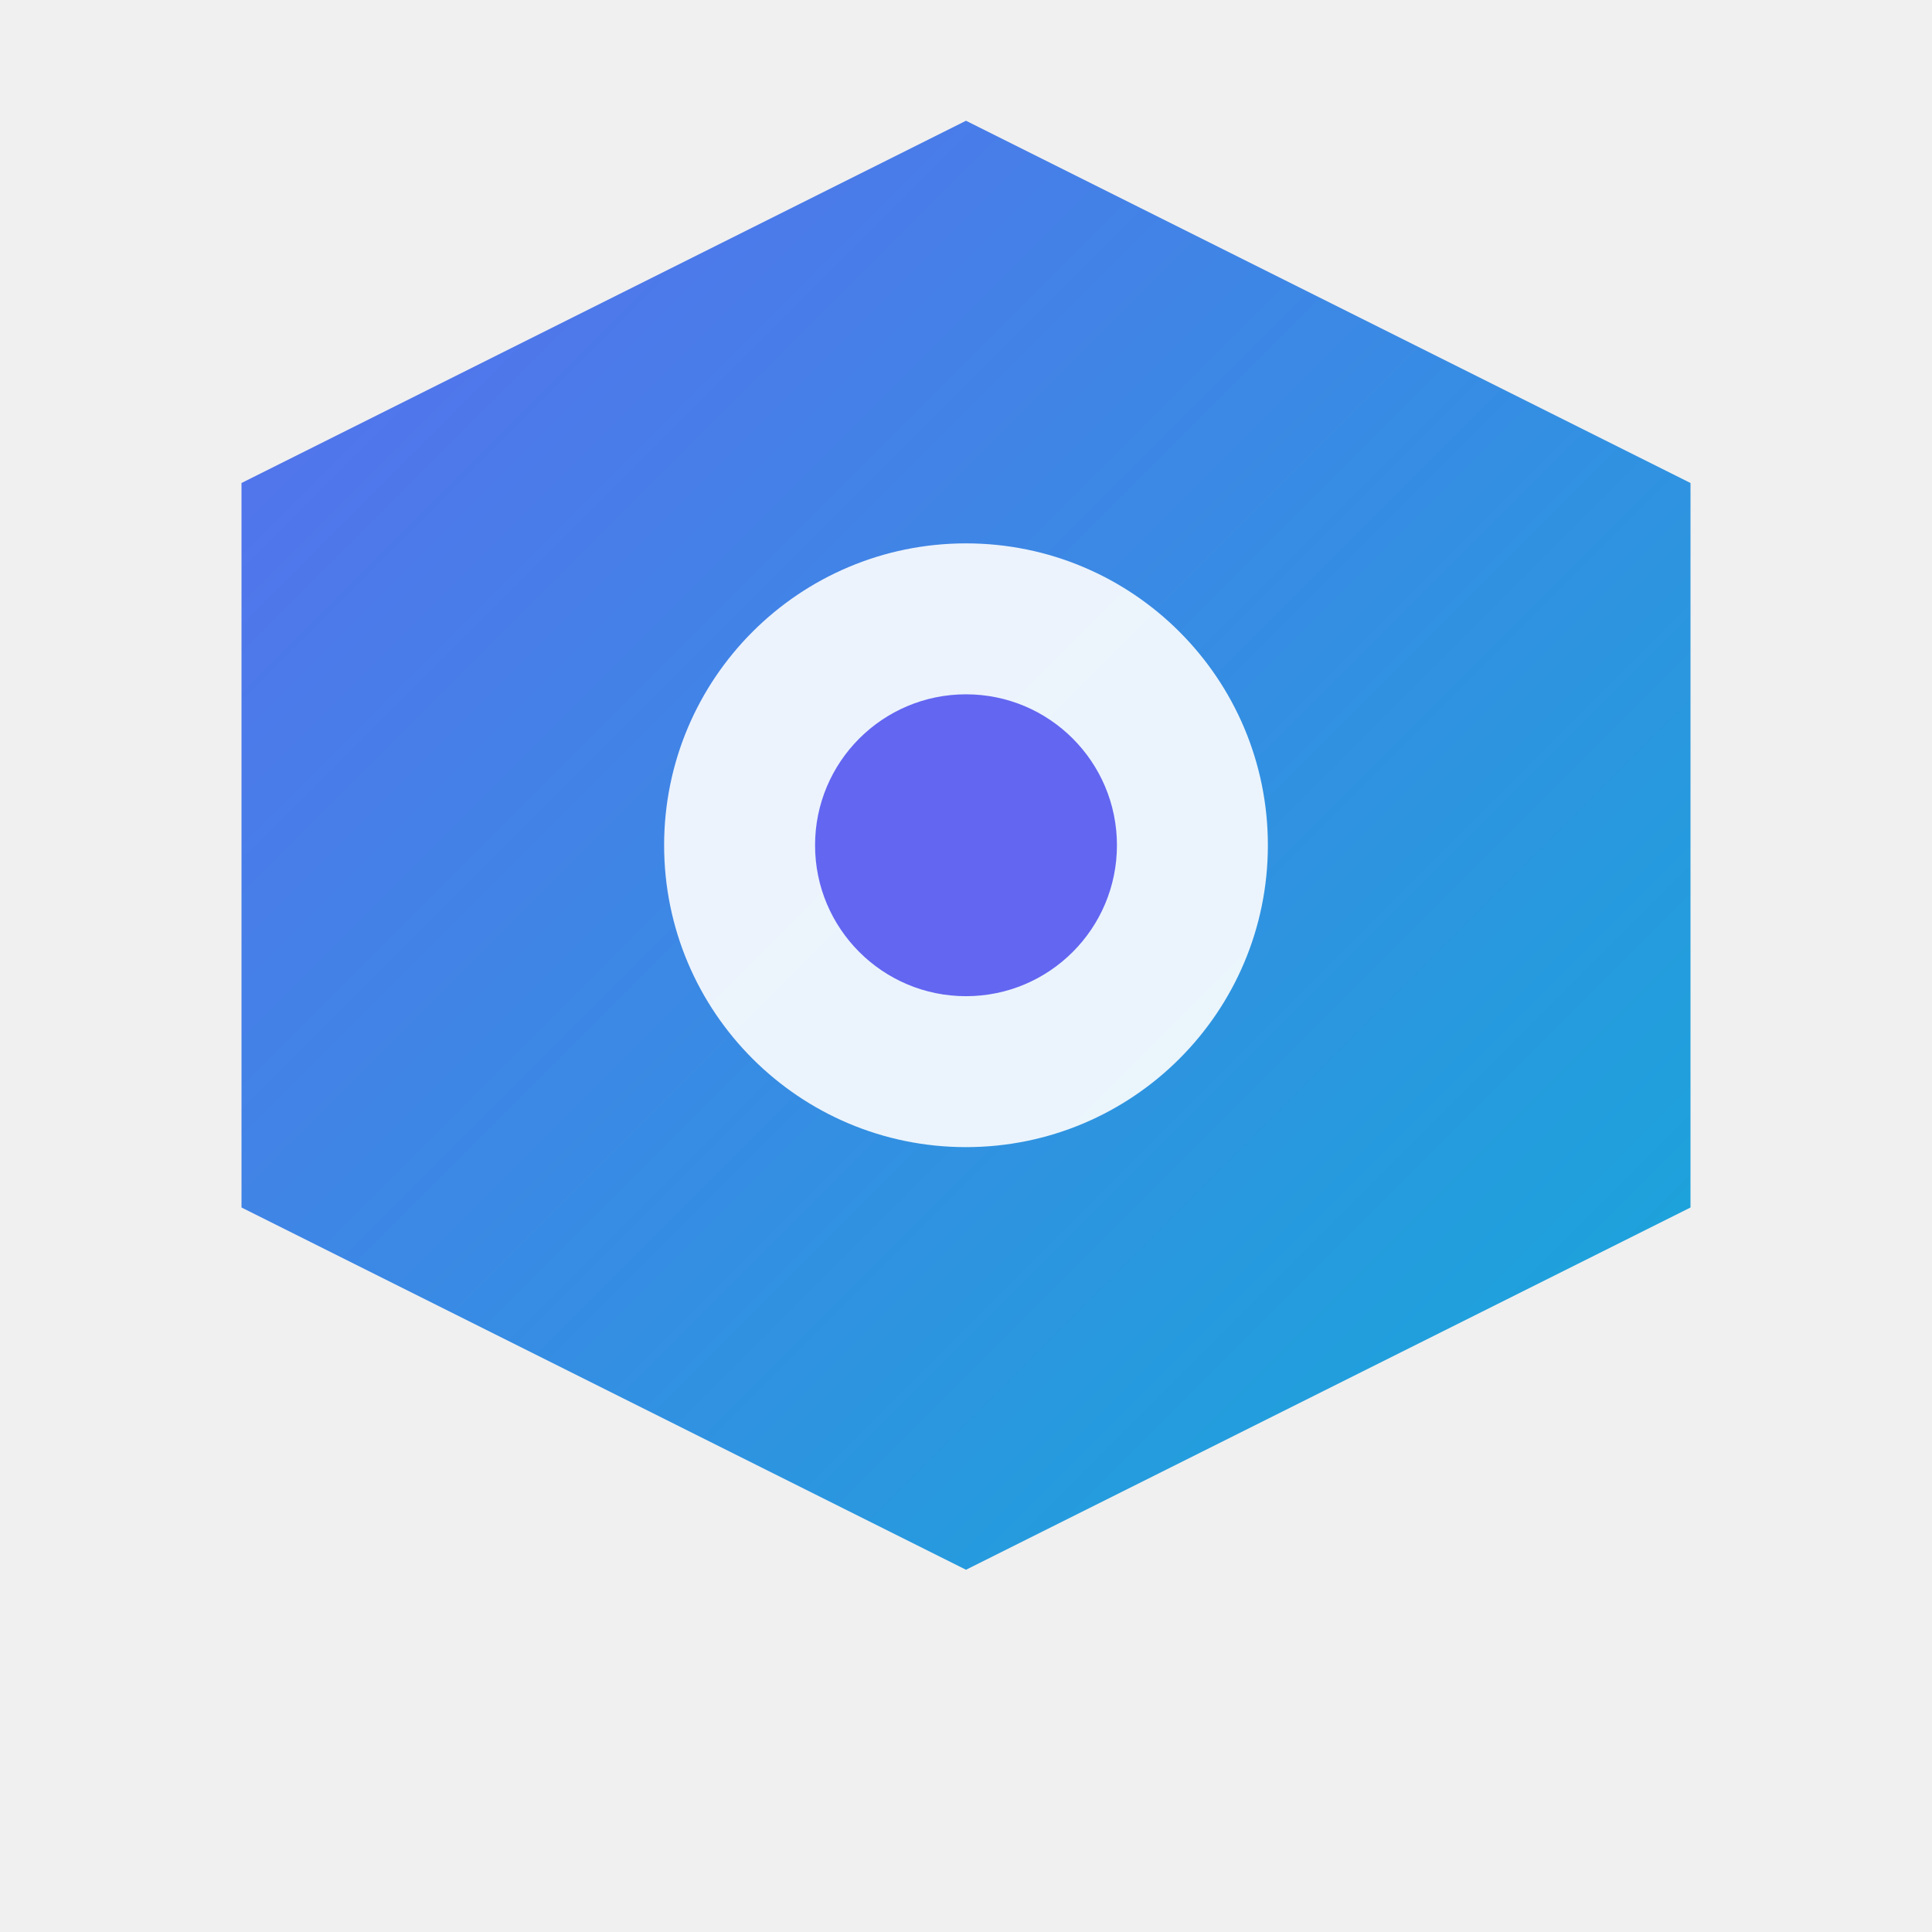
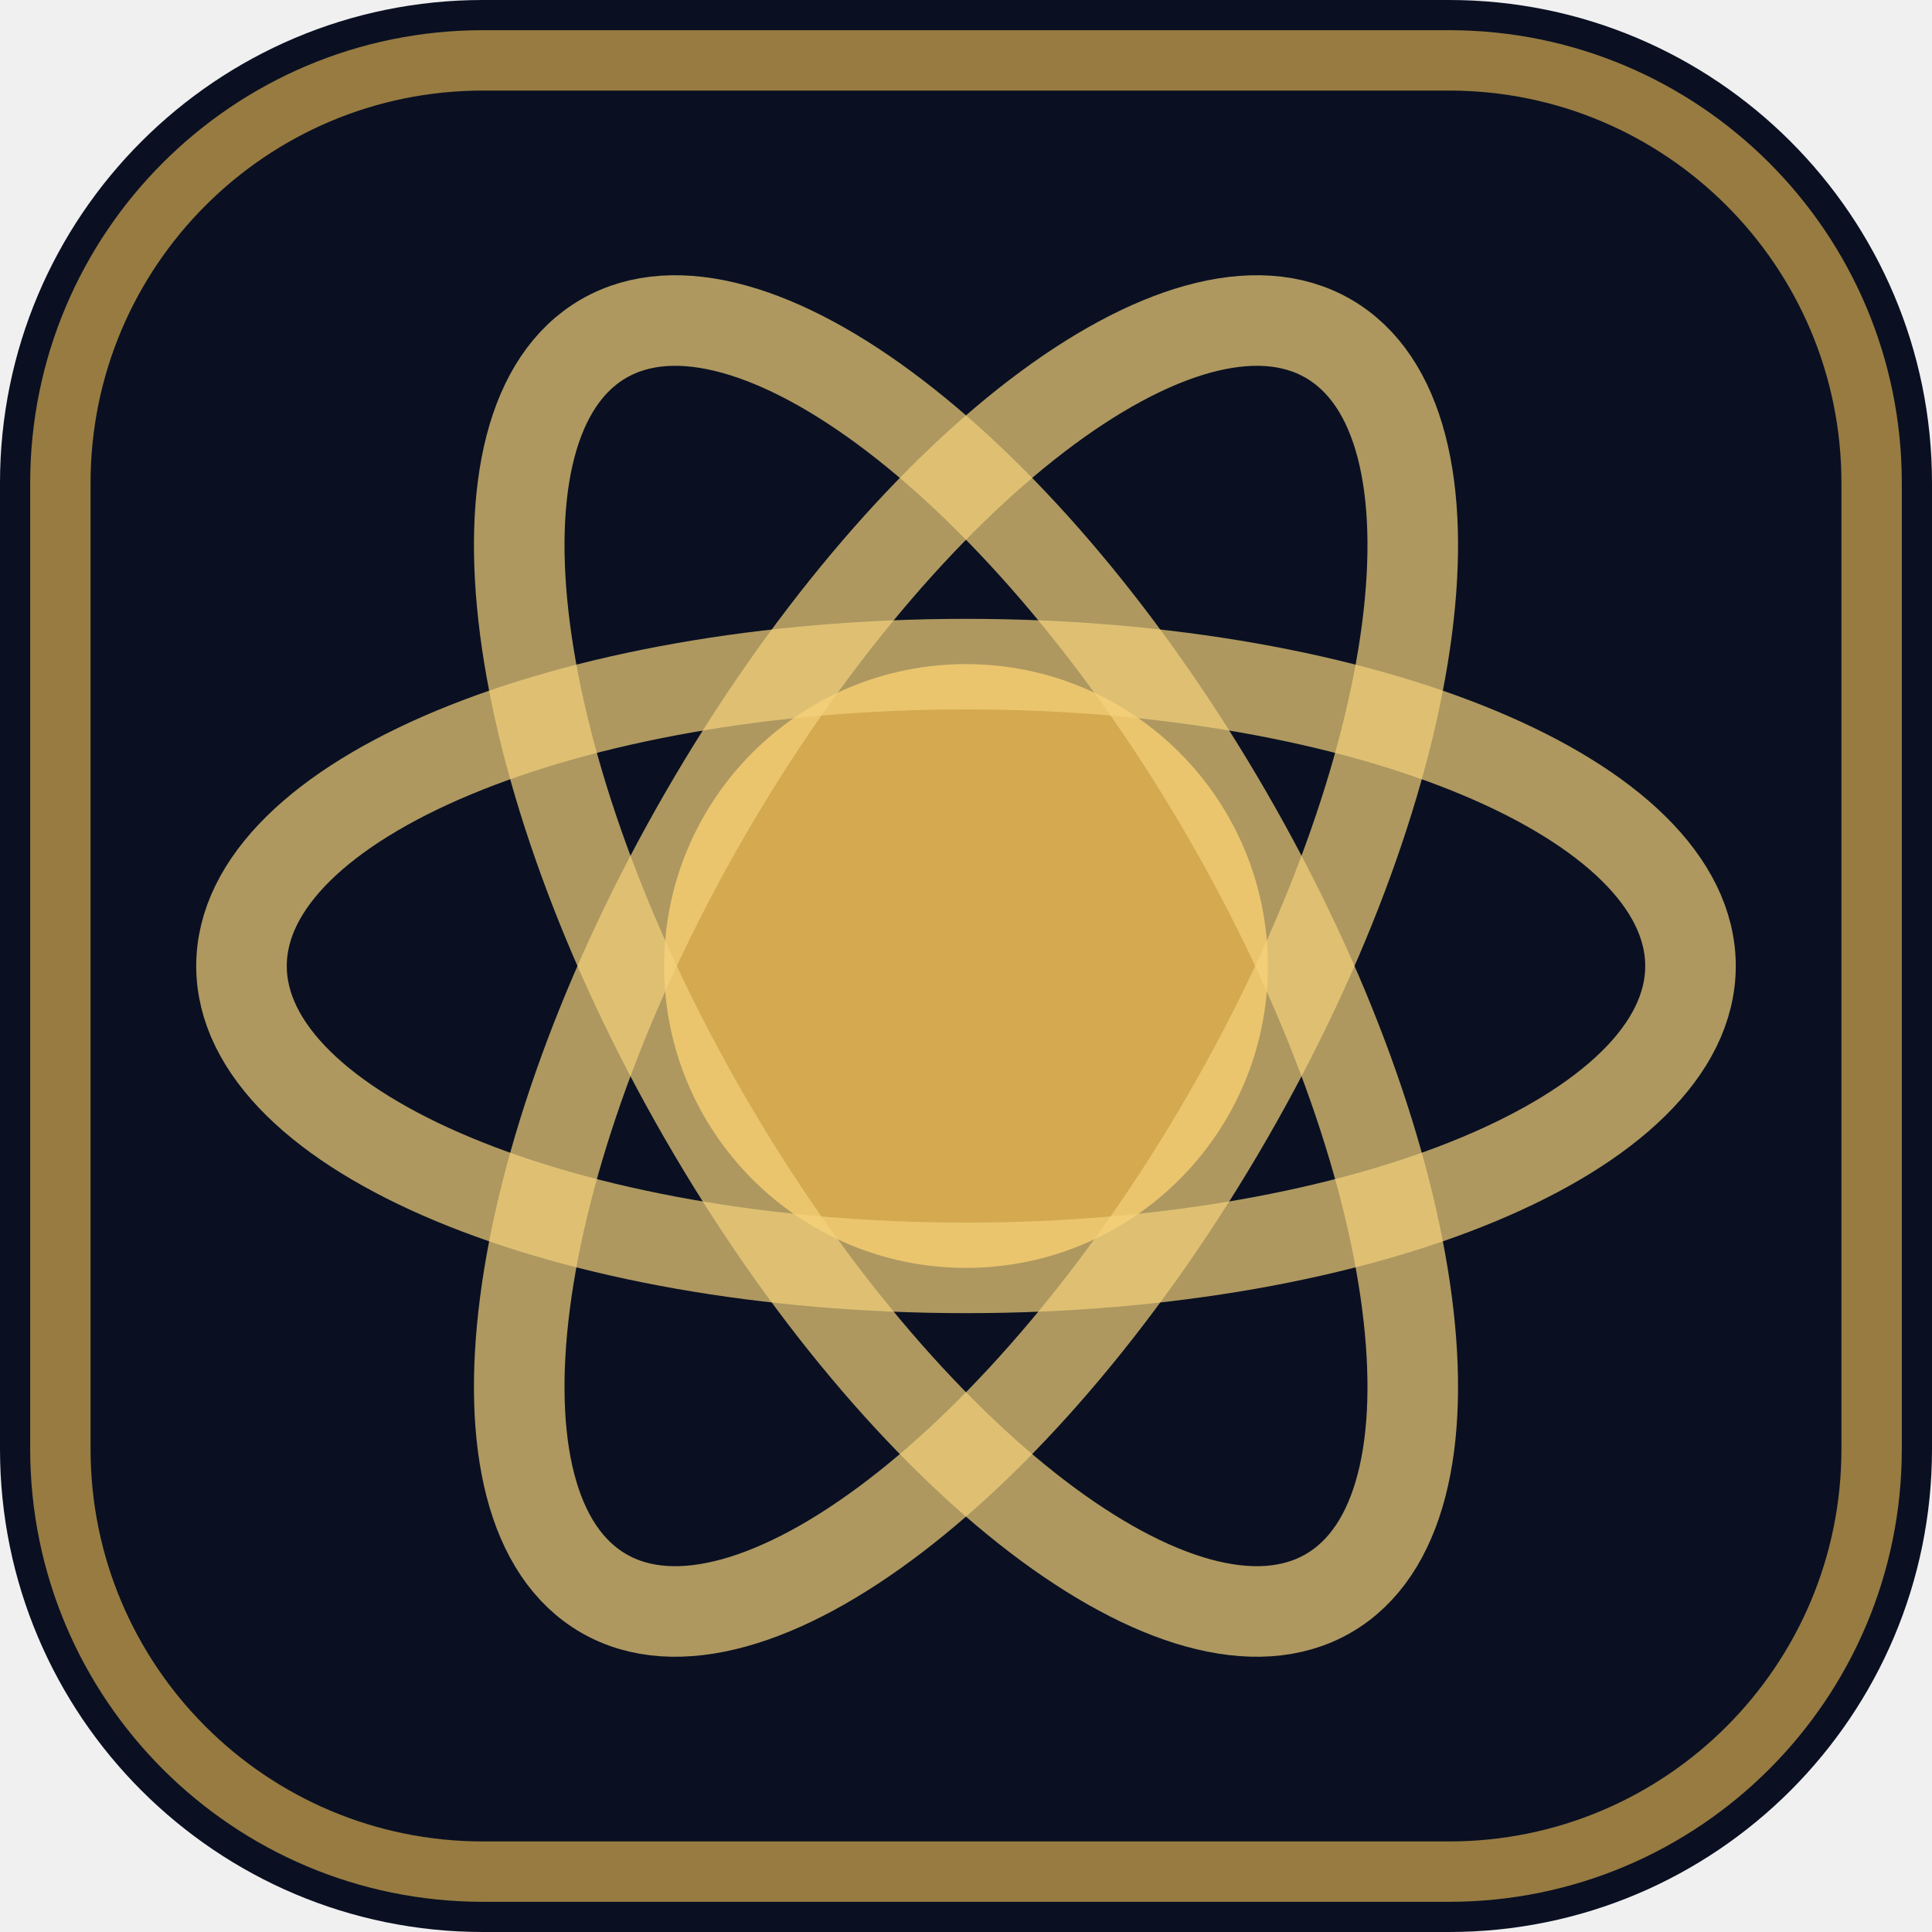
<svg xmlns="http://www.w3.org/2000/svg" width="32" height="32" viewBox="0 0 32 32" fill="none">
-   <defs>
-     <linearGradient id="g" x1="0" y1="0" x2="32" y2="32" gradientUnits="userSpaceOnUse">
-       <stop offset="0%" stop-color="#6366f1" />
-       <stop offset="100%" stop-color="#06b6d4" />
-     </linearGradient>
-   </defs>
-   <path d="M16 2L28 8V20L16 26L4 20V8L16 2Z" fill="url(#g)" />
-   <circle cx="16" cy="14" r="5" fill="white" opacity="0.9" />
-   <circle cx="16" cy="14" r="2.5" fill="#6366f1" />
+   <rect width="32" height="32" rx="8" fill="#0a1022" />
+   <rect x="1" y="1" width="30" height="30" rx="7" fill="none" stroke="#d4a94f" stroke-opacity="0.7" />
+   <circle cx="16" cy="16" r="5" fill="#d4a94f" />
+   <ellipse cx="16" cy="16" rx="12" ry="5" fill="none" stroke="#f3d27a" stroke-width="1.5" opacity="0.7" />
+   <ellipse cx="16" cy="16" rx="12" ry="5" fill="none" stroke="#f3d27a" stroke-width="1.5" opacity="0.7" transform="rotate(60 16 16)" />
+   <ellipse cx="16" cy="16" rx="12" ry="5" fill="none" stroke="#f3d27a" stroke-width="1.5" opacity="0.7" transform="rotate(120 16 16)" />
</svg>
